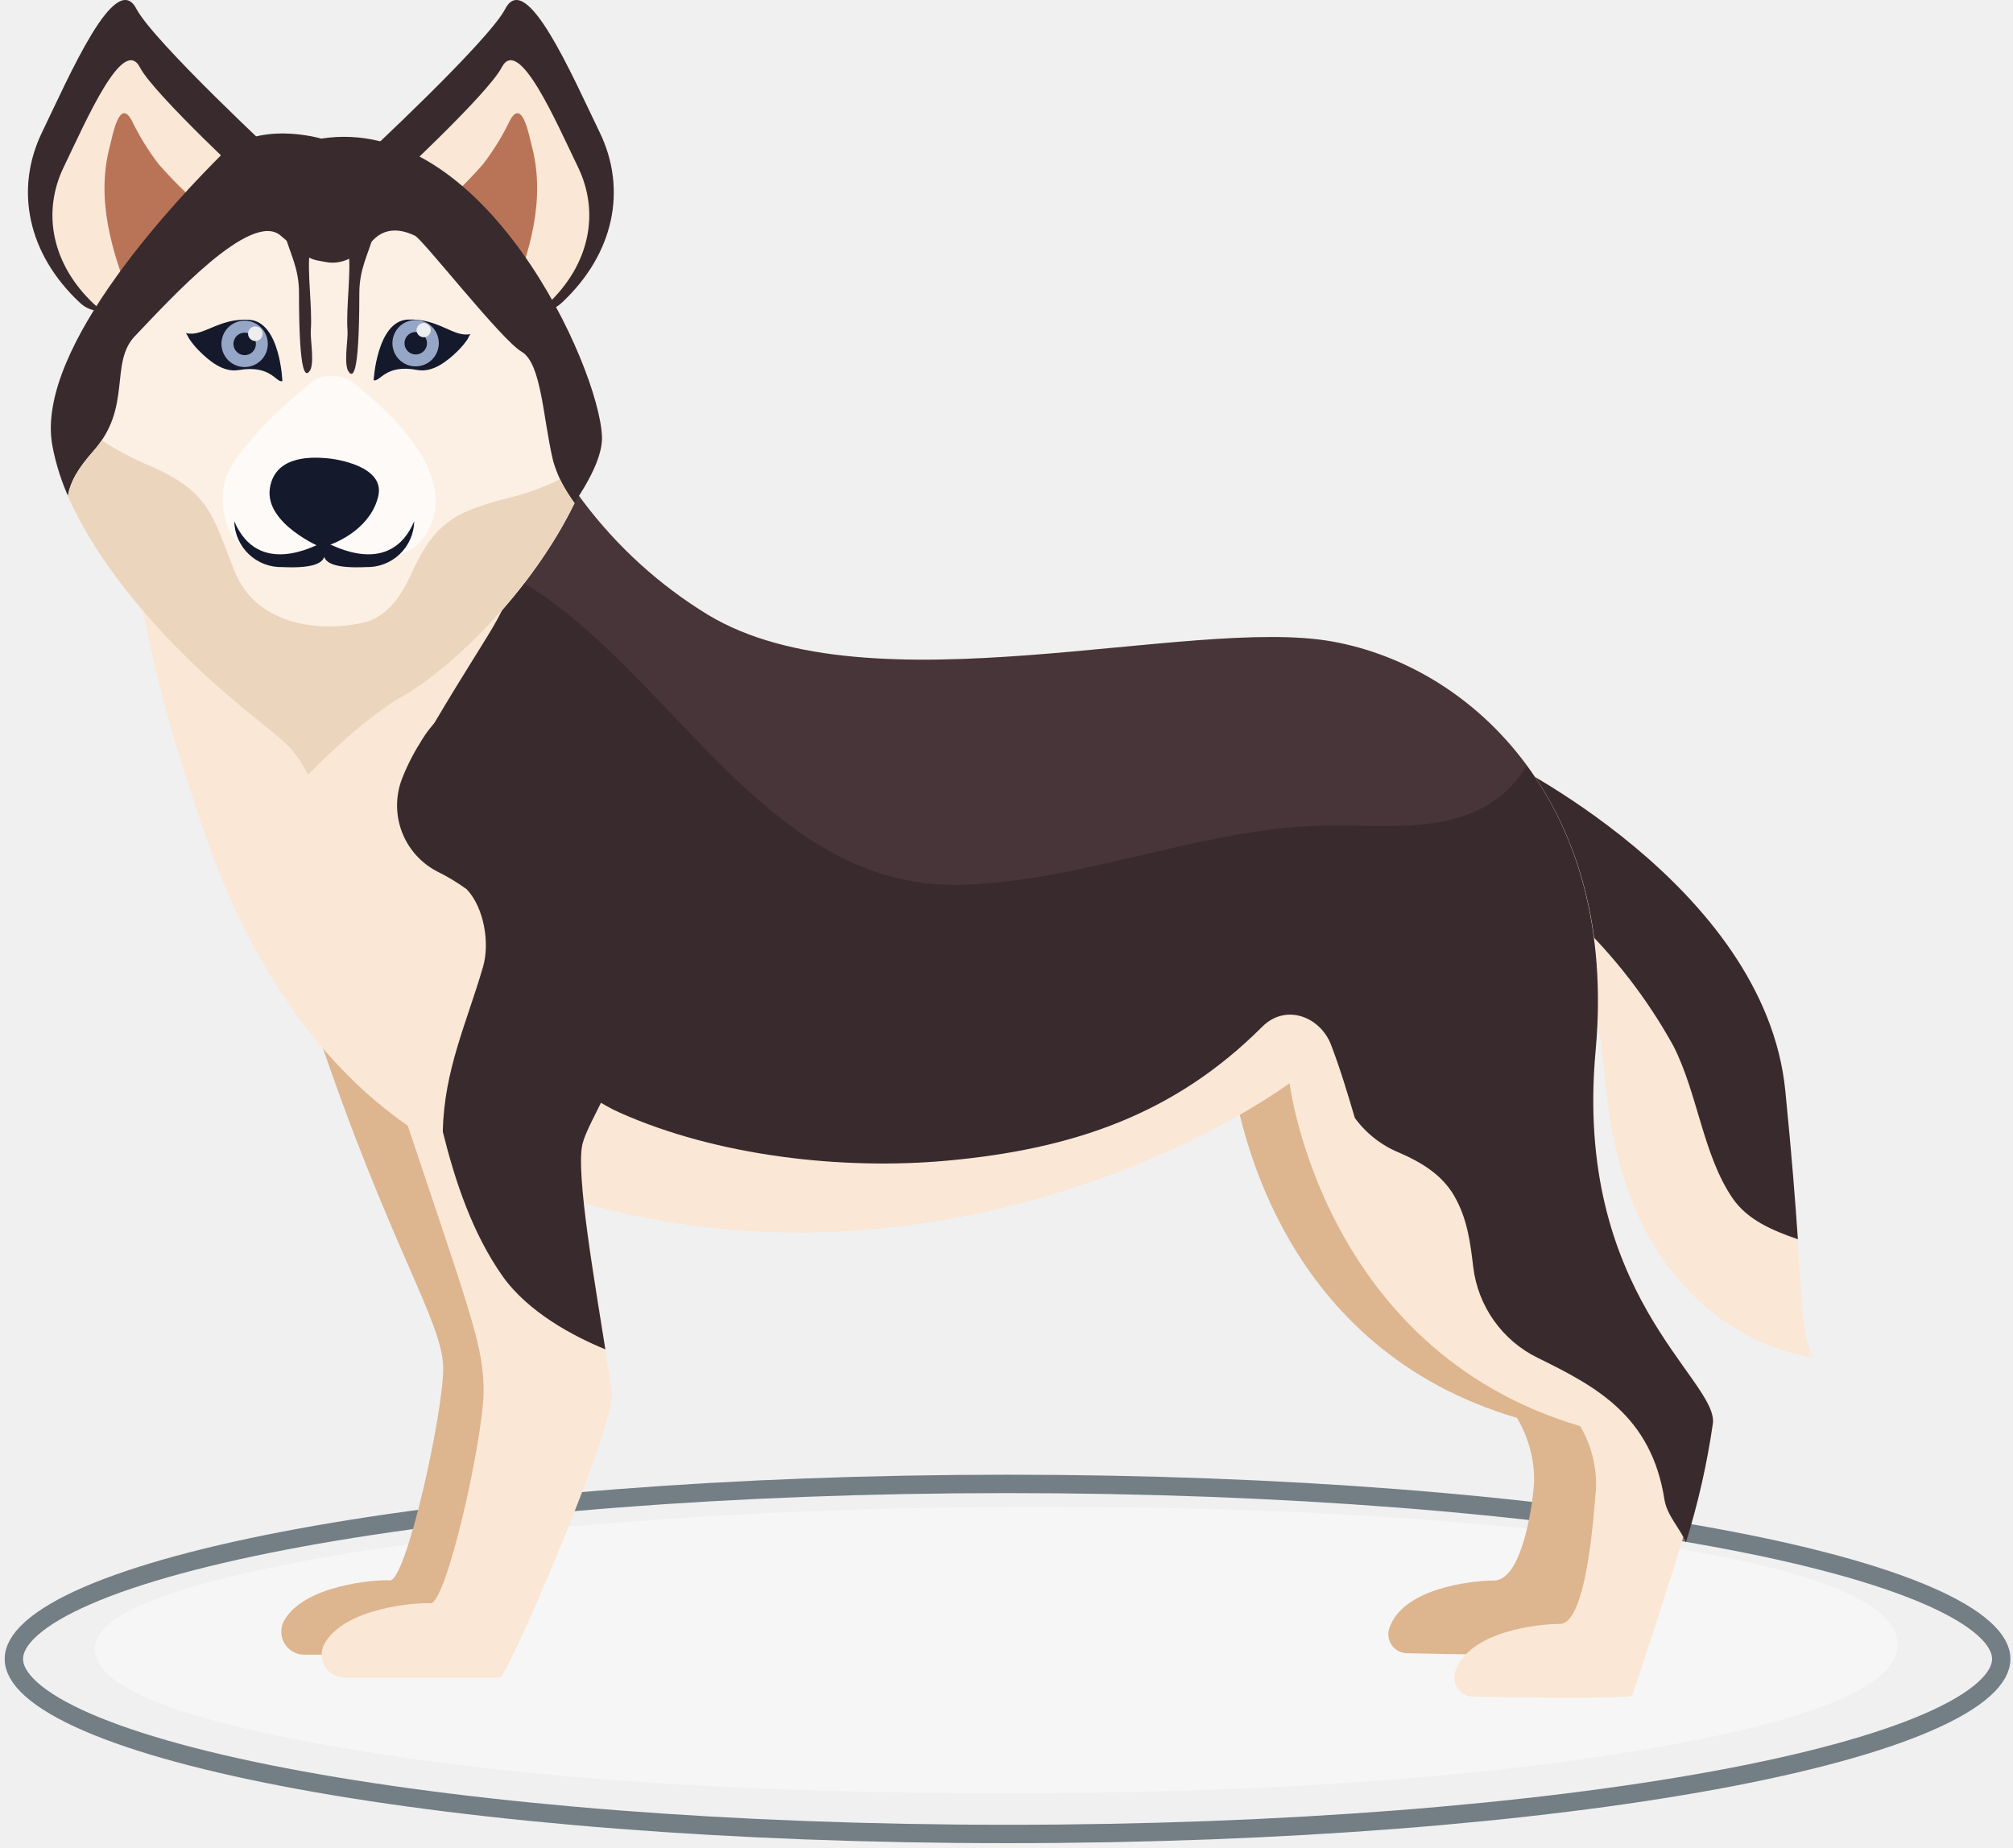
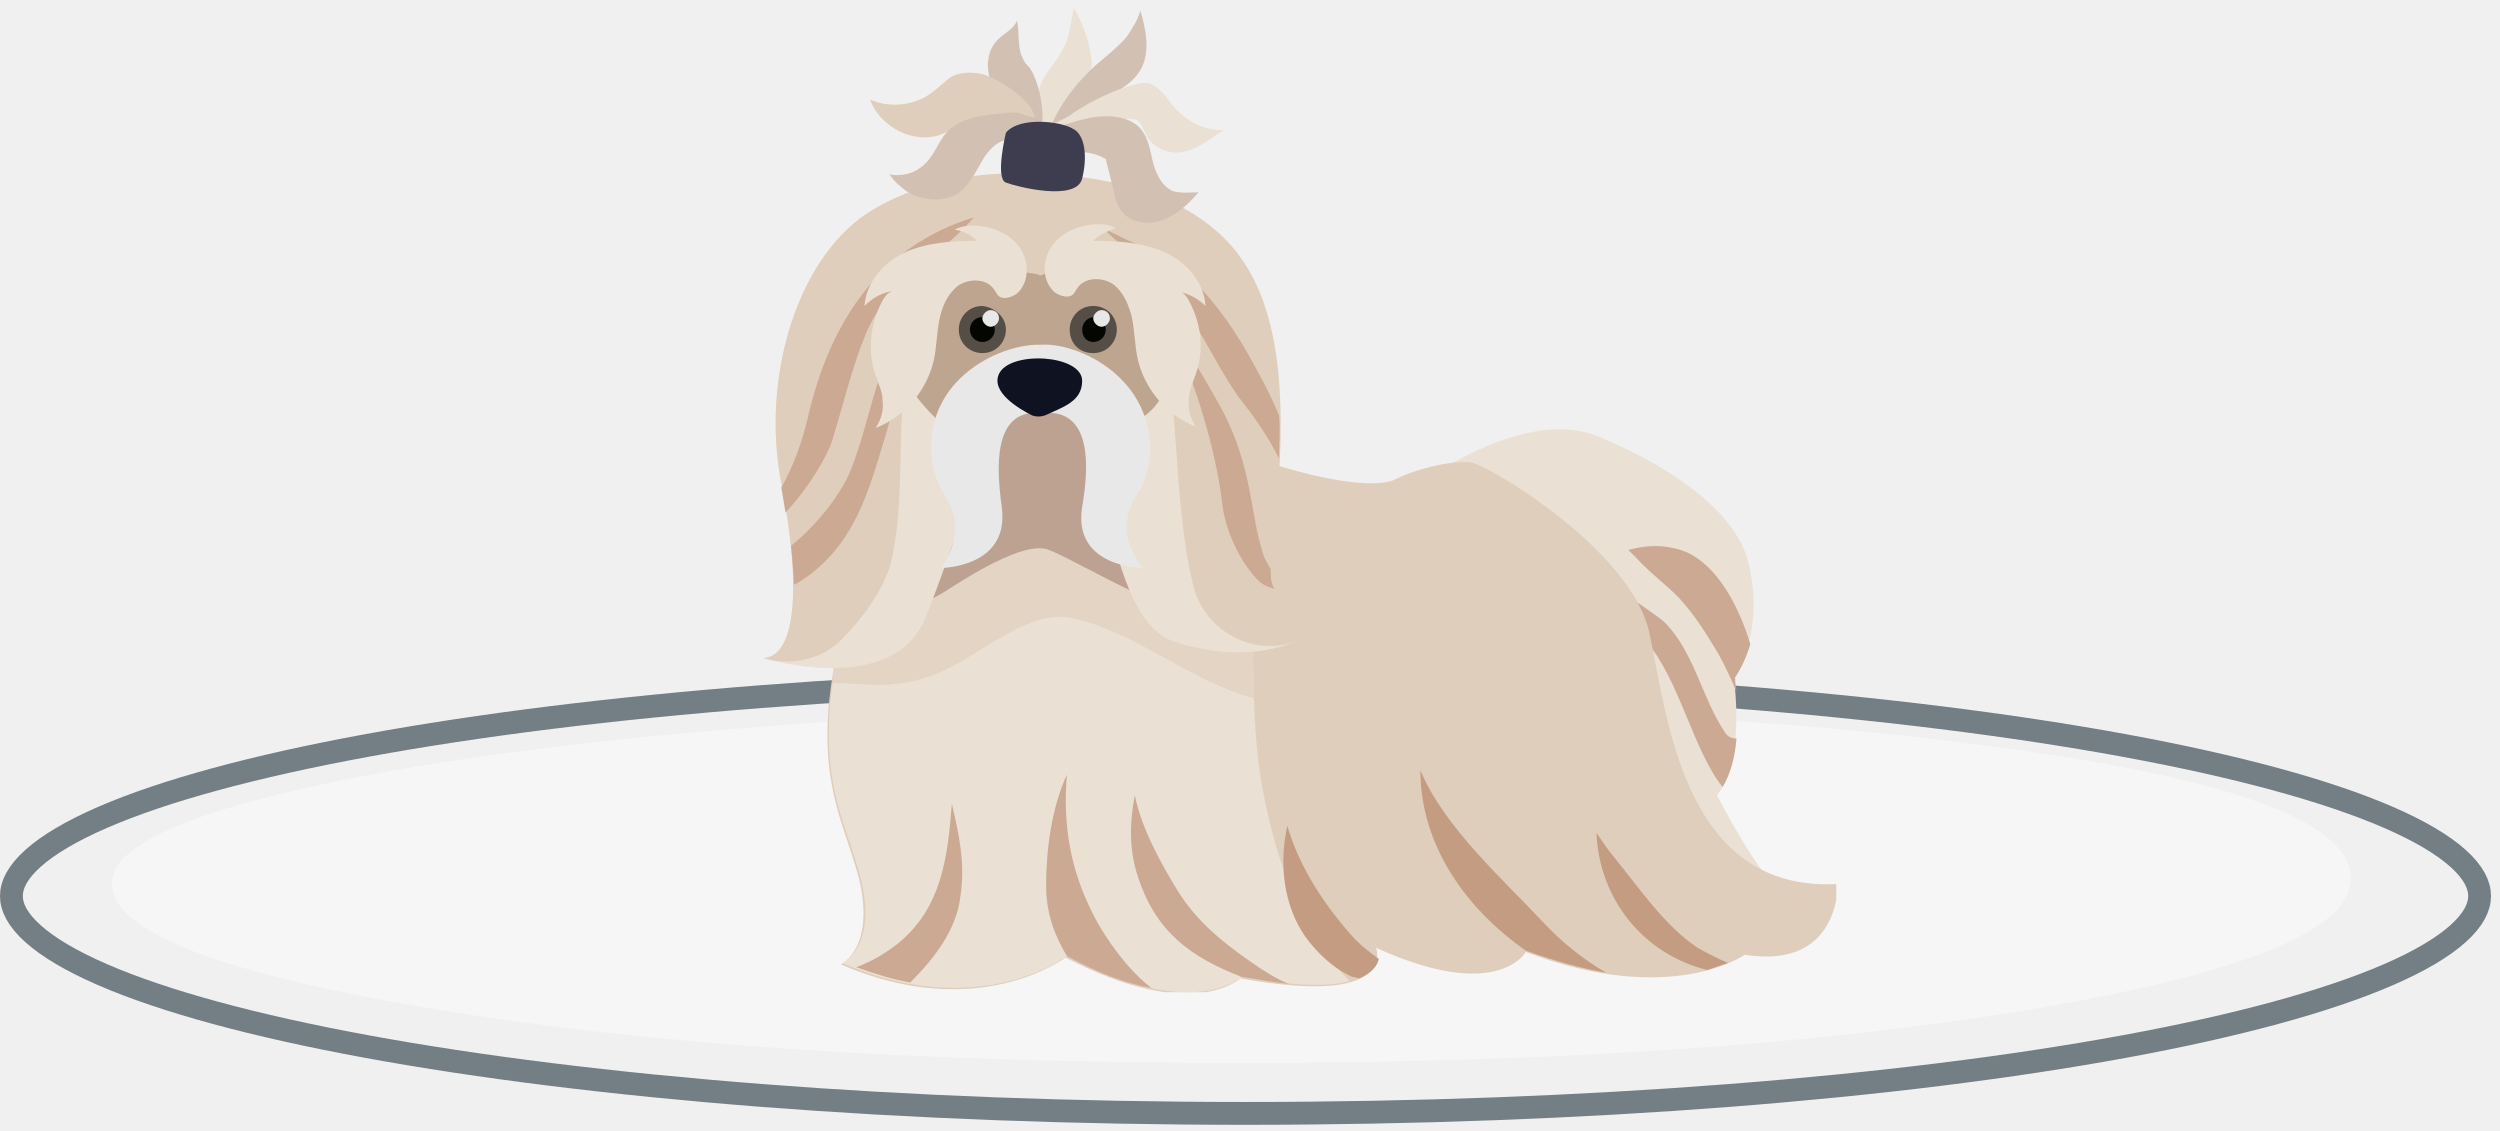
- <svg xmlns="http://www.w3.org/2000/svg" width="219" height="201" viewBox="0 0 219 201" fill="none">
-   <path d="M217.721 180.474C217.721 181.461 217.18 182.563 215.836 183.769C214.496 184.972 212.462 186.179 209.748 187.358C204.329 189.711 196.426 191.854 186.584 193.662C166.915 197.275 139.702 199.516 109.614 199.516C79.527 199.516 52.314 197.275 32.645 193.662C22.803 191.854 14.899 189.711 9.48 187.358C6.767 186.179 4.733 184.972 3.392 183.769C2.049 182.563 1.508 181.461 1.508 180.474C1.508 179.487 2.049 178.385 3.392 177.179C4.733 175.976 6.767 174.768 9.48 173.59C14.899 171.236 22.803 169.093 32.645 167.285C52.314 163.672 79.527 161.432 109.614 161.432C139.702 161.432 166.915 163.672 186.584 167.285C196.426 169.093 204.329 171.236 209.748 173.59C212.462 174.768 214.496 175.976 215.836 177.179C217.18 178.385 217.721 179.487 217.721 180.474Z" stroke="#737E85" stroke-width="2" />
+ <svg xmlns="http://www.w3.org/2000/svg" width="219" height="99" viewBox="0 0 219 99" fill="none">
+   <path d="M217.213 78.491C217.213 79.478 216.672 80.58 215.328 81.786C213.988 82.99 211.954 84.197 209.241 85.375C203.822 87.729 195.918 89.872 186.076 91.68C166.407 95.293 139.194 97.533 109.107 97.533C79.019 97.533 51.806 95.293 32.137 91.68C22.295 89.872 14.392 87.729 8.972 85.375C6.259 84.197 4.225 82.99 2.885 81.786C1.541 80.58 1 79.478 1 78.491C1 77.504 1.541 76.403 2.885 75.196C4.225 73.993 6.259 72.786 8.972 71.607C14.392 69.254 22.295 67.111 32.137 65.303C51.806 61.69 79.019 59.449 109.107 59.449C139.194 59.449 166.407 61.69 186.076 65.303C195.918 67.111 203.822 69.254 209.241 71.607C211.954 72.786 213.988 73.993 215.328 75.196C216.672 76.403 217.213 77.504 217.213 78.491Z" stroke="#737E85" stroke-width="2" />
  <g opacity="0.4">
-     <path d="M38.564 190.378C19.724 187.253 10.305 183.583 10.309 179.369C10.309 176.56 15.161 173.964 24.867 171.58C34.572 169.197 47.382 167.323 63.297 165.96C79.222 164.586 96.01 163.91 113.663 163.93C139.578 163.93 161.52 165.285 179.488 167.995C197.457 170.704 206.443 174.355 206.446 178.947C206.446 183.434 197.137 187.251 178.587 190.378C160.036 193.505 136.922 195.086 109.243 195.086C80.982 195.086 57.422 193.517 38.564 190.378Z" fill="white" />
+     <path d="M38.057 88.395C19.216 85.27 9.797 81.601 9.801 77.387C9.801 74.577 14.653 71.981 24.359 69.598C34.064 67.214 46.874 65.341 62.789 63.977C78.714 62.604 95.502 61.927 113.155 61.948C139.07 61.948 161.012 63.303 178.98 66.012C196.949 68.722 205.935 72.373 205.938 76.964C205.938 81.451 196.629 85.269 178.079 88.395C159.528 91.522 136.414 93.104 108.735 93.104C80.474 93.104 56.914 91.534 38.057 88.395Z" fill="white" />
  </g>
-   <path d="M58.914 127.247C54.669 123.751 51.732 118.386 49.692 113.064C45.601 102.387 42.045 90.478 40.969 78.818C39.574 81.118 27.251 90.486 34.441 111.979C42.303 135.47 48.219 143.84 48.219 148.834C48.219 153.829 44.172 172.084 42.407 171.929C40.986 171.817 32.995 172.394 30.859 176.398C30.669 176.782 30.581 177.209 30.603 177.637C30.625 178.065 30.756 178.48 30.984 178.843C31.212 179.206 31.529 179.504 31.905 179.709C32.282 179.914 32.704 180.02 33.133 180.015H49.993C50.742 180.015 62.72 152.46 62.16 148.834C61.747 146.191 59.62 132.697 58.914 127.247Z" fill="#DDB58E" />
-   <path d="M166.464 109.542C166.585 108.216 166.628 106.959 166.662 105.685H132.33L134.293 118.679C135.154 122.485 139.391 146.69 165.035 154.251C166.308 156.379 166.956 158.823 166.903 161.303C166.619 164.954 165.336 171.946 162.529 171.946C160.135 171.946 152.549 172.764 151.137 177.173C151.04 177.479 151.016 177.803 151.067 178.119C151.118 178.436 151.242 178.736 151.429 178.996C151.616 179.256 151.862 179.469 152.146 179.618C152.43 179.766 152.745 179.846 153.065 179.851C157.457 179.955 167.704 180.135 170.391 179.851C170.391 179.851 178.812 148.249 179.234 143.478C179.656 138.708 164.027 136.038 166.464 109.542Z" fill="#DDB58E" />
-   <path d="M162.926 82.332C162.926 82.332 191.936 96.178 194.184 118.636C196.431 141.094 195.493 143.332 197.172 147.638C197.172 147.638 177.366 145.769 174.714 118.257C172.062 90.745 164.235 88.876 164.235 88.876L162.926 82.332Z" fill="#FAE7D6" />
-   <path d="M171.339 99.933C175.598 103.972 179.211 108.642 182.051 113.779C184.694 118.946 185.28 125.68 188.5 130.364C190.102 132.698 192.806 133.86 195.596 134.816C195.338 131.027 194.95 125.895 194.227 118.636C191.979 96.178 162.969 82.332 162.969 82.332L164.278 88.876C164.278 88.876 168.127 89.815 171.339 99.933Z" fill="#392A2D" />
-   <path d="M28.19 41.868C28.19 41.868 1.677 32.335 22.576 91.528C27.424 105.245 36.19 119.332 50.648 126.083C89.199 144.08 126.718 127.478 140.297 117.851C140.297 117.851 143.845 146.862 171.908 155.146C173.12 157.193 173.718 159.545 173.63 161.922C173.346 165.574 172.511 176.665 169.704 176.665C167.31 176.665 159.715 177.474 158.311 181.891C158.215 182.196 158.191 182.52 158.241 182.835C158.291 183.151 158.415 183.451 158.601 183.711C158.787 183.971 159.032 184.184 159.315 184.333C159.598 184.482 159.912 184.563 160.232 184.569C164.632 184.664 174.827 184.845 177.557 184.518C177.557 184.518 185.978 159.546 186.4 154.767C186.822 149.988 171.193 140.757 173.63 114.295C176.067 87.833 160.524 72.6 144.964 69.793C129.404 66.986 94.719 77.543 77.032 66.891C66.457 60.434 58.731 50.199 55.418 38.26L28.19 41.868Z" fill="#FAE7D6" />
-   <path d="M173.594 114.252C176.022 87.756 160.497 72.6 144.962 69.793C129.428 66.986 94.717 77.543 77.03 66.891C66.455 60.434 58.729 50.199 55.417 38.26L49.621 39.026C49.501 44.761 55.83 48.386 55.537 54.113C55.244 59.839 58.482 59.279 54.065 67.451C53.005 69.406 50.775 72.695 47.176 78.792C43.111 85.638 52.592 94.653 54.986 102.042C57.466 109.714 59.429 117.481 67.429 121.046C78.012 125.765 91.617 127.323 103.156 126.256C116.727 124.998 127.766 121.253 137.316 111.703C139.899 109.12 143.654 110.618 144.816 113.684C145.806 116.267 146.607 118.954 147.399 121.623C148.634 123.313 150.316 124.625 152.256 125.412C154.59 126.428 156.837 127.763 158.172 130.036C159.644 132.55 159.963 135.203 160.281 137.855C160.536 139.954 161.311 141.957 162.537 143.68C163.763 145.404 165.4 146.794 167.299 147.723C173.646 150.831 179.656 154.035 181.077 163.119C181.344 164.842 182.722 166.194 183.419 167.778C184.745 163.538 185.727 159.199 186.356 154.801C186.786 149.996 171.157 140.757 173.594 114.252Z" fill="#392A2D" />
-   <g style="mix-blend-mode:screen" opacity="0.32">
-     <path d="M56.063 62.897C73.121 72.498 83.127 97.108 104.991 96.247C118.545 95.748 131.418 89.815 144.98 89.806C152.007 89.806 160.317 90.874 165.276 84.536C165.595 84.131 165.845 83.675 166.138 83.296C161.068 76.253 153.494 71.419 144.972 69.785C129.472 66.978 94.727 77.535 77.039 66.884C66.465 60.426 58.739 50.191 55.426 38.252L49.631 39.018C49.51 44.753 55.839 48.379 55.546 54.105C55.305 58.565 57.122 59.22 56.063 62.897Z" fill="#392A2D" />
+   <g clip-path="url(#clip0_158_4520)">
+     <path d="M125.156 41.861C125.156 41.861 133.778 35.668 139.971 38.218C146.165 40.769 151.872 44.655 153.087 49.026C154.301 53.398 153.208 57.527 151.872 59.348C151.872 59.348 152.965 66.392 150.415 69.67C150.415 69.67 153.815 76.349 156.122 78.292C156.122 78.292 146.165 83.878 141.307 71.613C136.45 59.348 126.006 41.497 125.156 41.861Z" fill="#EBE0D4" />
+     <path d="M146.771 48.054C145.314 47.69 143.978 47.811 142.643 48.175C142.885 48.418 143.128 48.661 143.371 48.904C144.464 50.118 145.8 51.09 147.014 52.304C148.472 53.883 149.443 55.462 150.536 57.283C151.143 58.376 151.629 59.469 152.115 60.562C151.993 59.833 151.993 59.347 151.993 59.347C152.479 58.619 152.965 57.647 153.329 56.433C152.236 52.79 150.05 48.783 146.771 48.054Z" fill="#CBA992" />
+     <path d="M151.143 64.206C149.079 61.17 148.472 57.284 145.921 54.612C145.314 54.005 143.371 52.791 142.643 52.184C143.007 54.005 142.885 54.734 144.221 56.191C147.136 59.591 148.35 65.784 150.9 68.942C151.629 67.727 151.993 66.27 152.115 64.692C151.75 64.692 151.386 64.57 151.143 64.206Z" fill="#CBA992" />
+     <path d="M102.448 32.268C102.448 32.268 109.37 40.04 112.284 40.89C115.077 41.74 120.299 42.954 122.242 41.983C124.185 41.011 127.342 40.283 128.921 40.526C130.378 40.769 142.765 48.055 144.465 55.341C146.044 62.627 147.379 78.171 160.98 77.442C160.98 77.442 161.223 84.971 152.844 83.635C152.844 83.635 146.408 88.25 133.657 83.393C133.657 83.393 131.228 87.886 120.542 83.028C120.542 83.028 122.606 88.25 108.641 85.7C108.641 85.7 104.512 89.707 93.34 83.878C93.34 83.878 85.69 89.707 73.668 84.486C73.668 84.486 76.704 83.028 75.246 76.957C73.668 70.885 69.903 66.27 75.246 50.119C80.59 33.725 94.555 24.739 102.448 32.268Z" fill="#DFCEBB" />
+     <path d="M110.341 67.484C109.491 61.413 109.977 55.341 109.612 49.148C109.37 45.383 108.641 41.618 107.912 37.975C107.912 37.854 107.791 37.733 107.791 37.611C105.119 35.182 102.569 32.268 102.569 32.268C94.554 24.617 80.711 33.725 75.368 49.998C70.024 66.27 73.789 70.763 75.368 76.835C76.946 82.907 73.789 84.364 73.789 84.364C85.811 89.586 93.461 83.757 93.461 83.757C104.634 89.586 108.762 85.578 108.762 85.578C113.62 86.428 116.534 86.428 118.234 85.943C113.62 81.328 111.313 74.042 110.341 67.484Z" fill="#EBE0D4" />
+     <path opacity="0.55" d="M78.04 59.955C82.169 59.591 83.99 58.012 87.269 56.069C89.212 54.976 91.519 53.64 93.826 54.126C99.291 55.219 104.513 59.834 109.856 61.169C109.735 57.162 109.856 53.276 109.613 49.269C109.37 45.504 108.642 41.74 107.913 38.096C107.913 37.975 107.792 37.854 107.792 37.732C105.12 35.303 102.57 32.389 102.57 32.389C94.555 24.739 80.711 33.846 75.368 50.119C74.154 54.005 73.425 57.162 72.939 59.834C74.64 59.834 76.34 60.076 78.04 59.955Z" fill="#DDCAB6" />
+     <path opacity="0.55" d="M105.12 53.883C106.699 54.004 108.277 53.64 109.735 53.397C109.735 52.061 109.613 50.725 109.613 49.39C109.37 45.504 108.642 41.618 107.792 37.853C105.12 35.425 102.57 32.51 102.57 32.51C94.555 24.86 80.712 33.967 75.368 50.24C74.883 51.576 74.518 52.79 74.275 54.004C77.068 54.369 79.74 53.64 82.776 51.819C83.747 51.211 88.969 47.69 91.398 48.054C92.612 48.054 101.356 53.64 105.12 53.883Z" fill="#9E786A" />
+     <path d="M95.769 80.114C93.705 76.106 93.098 72.099 93.462 67.849C92.126 70.763 91.641 74.406 91.641 77.564C91.641 79.992 92.369 81.935 93.462 83.757C96.377 85.335 98.805 86.186 100.87 86.55C98.927 85.093 96.862 82.299 95.769 80.114Z" fill="#CBA992" />
+     <path d="M109.371 84.121C106.942 82.421 104.756 80.599 103.177 78.049C101.841 75.863 100.02 72.706 99.413 69.67C98.927 72.099 98.927 74.527 99.656 76.713C101.234 81.692 104.392 83.878 108.763 85.578C110.342 85.821 111.678 86.064 112.892 86.185C111.678 85.7 110.585 84.971 109.371 84.121Z" fill="#CBA992" />
+     <path d="M118.72 82.3C116.17 79.507 113.863 76.106 112.77 72.342C112.041 75.621 112.406 79.264 114.349 82.057C115.32 83.392 116.777 84.85 118.477 85.578C118.72 85.578 118.842 85.7 119.085 85.7C120.178 85.214 120.663 84.607 120.785 84C119.935 83.392 119.327 82.907 118.72 82.3Z" fill="#C39C81" />
+     <path d="M133.657 83.271C136.328 84.243 138.636 84.85 140.7 85.214C138.636 84 136.814 82.542 135.114 80.721C131.835 77.199 126.492 72.463 124.428 67.484C124.428 74.042 128.435 79.628 133.657 83.271Z" fill="#C39C81" />
+     <path d="M148.714 83.028C145.8 81.085 143.614 77.807 141.428 75.135C140.821 74.406 140.335 73.678 139.85 72.949C140.092 78.9 144.1 83.636 149.564 84.971C150.293 84.728 150.9 84.486 151.386 84.364C150.536 84 149.564 83.514 148.714 83.028Z" fill="#C39C81" />
+     <path d="M78.647 82.663C77.554 83.513 76.34 84.242 75.004 84.728C76.704 85.335 78.283 85.821 79.74 86.064C81.926 83.878 83.747 81.449 84.112 78.656C84.597 75.62 83.99 73.07 83.383 70.398C83.019 75.013 82.533 79.506 78.647 82.663Z" fill="#CBA992" />
+     <path d="M90.304 15.388C90.304 15.388 83.261 14.417 76.582 18.303C69.903 22.189 66.624 32.996 68.446 42.347C70.267 51.698 69.66 57.526 66.867 57.648C66.867 57.648 78.161 61.17 81.075 54.126C83.868 47.204 87.876 33.361 90.912 33.361C97.226 33.361 95.89 53.883 102.812 56.191C109.734 58.498 115.684 56.312 116.777 53.033C116.777 53.033 112.041 53.033 111.556 50.847C110.706 47.69 114.592 31.661 108.884 23.039C103.541 15.024 90.304 15.388 90.304 15.388Z" fill="#EBE0D4" />
+     <path d="M95.284 38.825C96.984 38.339 98.684 37.611 100.141 36.518C100.87 36.032 101.356 35.425 101.72 34.818C102.813 32.146 102.449 29.232 101.72 26.56C101.599 26.317 101.72 26.074 101.72 25.831C101.356 24.86 100.991 23.767 100.384 22.917H81.197C80.955 23.281 80.712 23.646 80.347 23.889C75.004 30.567 80.712 36.396 86.298 40.039C87.876 36.275 89.455 33.482 90.791 33.482C92.977 33.361 94.191 35.668 95.284 38.825Z" fill="#BDA590" />
+     <path d="M79.618 31.174C80.954 24.495 84.233 22.917 90.79 24.01C90.912 24.01 91.033 24.131 91.154 24.131C95.04 22.431 100.019 25.71 101.598 29.231C103.298 33.482 102.691 43.804 104.512 51.211C105.605 55.947 111.313 58.255 115.199 55.219C116.049 54.611 116.534 53.883 116.899 53.033C116.899 53.033 112.163 53.033 111.677 50.847C110.827 47.69 114.713 31.66 109.005 23.038C103.662 14.78 90.547 15.266 90.547 15.266C90.547 15.266 83.261 14.416 76.582 18.302C69.903 22.188 66.624 32.996 68.446 42.346C70.267 51.697 69.66 57.526 66.867 57.647C69.296 58.376 72.089 57.769 73.789 55.947C76.096 53.64 77.796 50.847 78.161 48.783C79.375 42.954 78.404 37.003 79.618 31.174Z" fill="#DFCEBB" />
+     <path d="M75.853 29.232C77.796 24.496 82.168 22.674 85.325 19.031C77.067 21.581 72.696 28.139 70.753 36.639C70.267 38.704 69.538 40.768 68.445 42.711C68.567 43.44 68.688 44.169 68.81 44.897C70.874 42.711 72.574 39.797 72.938 38.461C73.91 35.304 74.638 32.146 75.853 29.232Z" fill="#CBA992" />
+     <path d="M70.754 50.483C75.004 47.326 76.097 42.955 77.555 38.218C78.769 34.211 79.133 29.475 81.076 25.832C80.955 25.953 80.955 25.953 80.833 26.075C76.947 30.325 76.583 35.79 74.64 40.89C73.911 42.955 71.726 45.869 69.297 47.812C69.418 49.026 69.54 50.241 69.54 51.212C69.904 51.091 70.39 50.726 70.754 50.483Z" fill="#CBA992" />
+     <path d="M99.169 21.217C98.319 20.853 97.469 20.367 96.619 20.003C97.834 21.096 102.327 25.225 103.298 26.439C105.363 28.989 106.941 32.875 109.006 35.425C110.22 37.004 111.191 38.461 112.042 40.161C112.042 38.947 112.163 37.733 112.042 36.397C111.556 35.182 110.949 33.968 110.22 32.632C106.334 25.225 102.812 22.674 99.169 21.217Z" fill="#CBA992" />
+     <path d="M107.062 44.047C107.305 46.354 108.519 49.026 110.098 50.726C110.583 51.212 111.069 51.454 111.676 51.576C111.555 51.454 111.434 51.212 111.434 51.09C111.312 50.847 111.312 50.361 111.312 49.876C111.069 49.39 110.705 48.904 110.583 48.297C109.491 44.897 109.733 41.011 107.062 35.911C105.119 32.389 103.297 29.474 102.447 28.625C102.447 28.503 106.09 36.154 107.062 44.047Z" fill="#CBA992" />
+     <path d="M97.834 28.867C97.834 29.96 96.984 30.932 95.769 30.932C94.555 30.932 93.705 30.081 93.705 28.867C93.705 27.774 94.555 26.803 95.769 26.803C96.984 26.803 97.834 27.774 97.834 28.867Z" fill="#554E46" />
+     <path d="M96.863 28.867C96.863 29.474 96.377 29.96 95.77 29.96C95.163 29.96 94.799 29.474 94.799 28.867C94.799 28.26 95.285 27.774 95.892 27.774C96.499 27.774 96.863 28.382 96.863 28.867Z" fill="#040701" />
+     <path d="M97.227 27.896C97.227 28.26 96.862 28.624 96.498 28.624C96.134 28.624 95.769 28.26 95.769 27.896C95.769 27.531 96.134 27.167 96.498 27.167C96.862 27.167 97.227 27.41 97.227 27.896Z" fill="#E8E8E8" />
+     <path d="M88.119 28.867C88.119 29.96 87.269 30.932 86.055 30.932C84.962 30.932 83.99 30.081 83.99 28.867C83.99 27.774 84.84 26.803 86.055 26.803C87.148 26.924 88.119 27.774 88.119 28.867Z" fill="#554E46" />
+     <path d="M87.147 28.867C87.147 29.474 86.661 29.96 86.054 29.96C85.447 29.96 84.961 29.474 84.961 28.867C84.961 28.26 85.447 27.774 86.054 27.774C86.661 27.896 87.147 28.382 87.147 28.867Z" fill="#040701" />
+     <path d="M87.512 27.896C87.512 28.26 87.148 28.624 86.783 28.624C86.419 28.624 86.055 28.26 86.055 27.896C86.055 27.531 86.419 27.167 86.783 27.167C87.148 27.167 87.512 27.41 87.512 27.896Z" fill="#E8E8E8" />
+     <path d="M99.533 43.44C100.262 42.347 100.747 41.011 100.747 39.19C100.626 32.875 94.311 29.961 91.154 30.203C87.875 30.082 81.561 32.875 81.561 39.19C81.561 40.89 82.046 42.226 82.775 43.44C84.961 46.719 82.411 49.755 82.411 49.755C82.411 49.755 88.482 49.755 87.754 44.411C87.268 40.89 87.025 36.032 90.911 36.154C91.033 36.154 91.154 36.154 91.275 36.154C91.397 36.154 91.518 36.154 91.64 36.154C95.647 36.032 95.404 40.89 94.797 44.411C93.947 49.755 100.14 49.755 100.14 49.755C100.14 49.755 97.347 46.84 99.533 43.44Z" fill="#E8E8E8" />
+     <path d="M91.518 36.397C91.154 36.518 90.79 36.518 90.425 36.397C89.211 35.789 86.782 34.332 87.511 32.753C88.482 30.689 94.797 31.053 94.797 33.361C94.797 35.182 93.097 35.668 91.518 36.397Z" fill="#0F1321" />
+     <path d="M85.569 21.096C83.504 21.096 81.319 21.217 79.376 22.067C77.433 22.917 75.854 24.739 75.732 26.803C76.461 26.074 77.311 25.589 78.404 25.467C77.797 25.467 77.433 26.074 77.19 26.56C76.218 28.503 75.975 30.81 76.704 32.875C76.947 33.603 77.311 34.332 77.311 35.061C77.433 35.911 77.19 36.761 76.704 37.489C79.254 36.518 81.197 34.211 81.804 31.539C82.047 30.446 82.047 29.232 82.29 28.017C82.533 26.803 83.019 25.71 83.99 24.982C84.962 24.374 86.54 24.374 87.147 25.467C87.269 25.589 87.269 25.71 87.39 25.832C87.755 26.317 88.605 26.074 89.09 25.71C90.183 24.739 90.183 22.917 89.333 21.703C88.483 20.488 87.026 19.881 85.569 19.76C84.962 19.76 84.233 19.76 83.626 20.124C84.476 20.245 85.083 20.61 85.569 21.096Z" fill="#EBE0D4" />
+     <path d="M95.769 21.096C97.833 21.096 100.019 21.217 101.962 22.067C103.905 22.917 105.484 24.739 105.605 26.803C104.876 26.075 104.026 25.71 103.055 25.468C103.662 25.468 104.026 26.075 104.269 26.561C105.241 28.503 105.484 30.689 104.755 32.754C104.512 33.482 104.148 34.211 104.148 34.94C104.026 35.79 104.269 36.64 104.755 37.368C102.205 36.397 100.262 34.09 99.655 31.418C99.412 30.325 99.412 29.111 99.169 27.896C98.926 26.803 98.44 25.589 97.469 24.86C96.497 24.253 94.919 24.253 94.311 25.346C94.19 25.468 94.19 25.589 94.069 25.71C93.704 26.196 92.854 25.953 92.368 25.589C91.276 24.617 91.276 22.796 92.126 21.582C92.976 20.367 94.433 19.76 95.89 19.639C96.497 19.639 97.226 19.639 97.712 20.003C96.983 20.246 96.254 20.61 95.769 21.096Z" fill="#EBE0D4" />
+     <path d="M93.705 10.045C92.976 10.774 91.883 11.259 91.398 12.231C91.033 10.531 90.548 8.709 91.276 7.13C91.762 6.159 92.612 5.309 93.098 4.337C93.705 3.244 93.826 1.909 94.069 0.694C94.919 2.152 95.527 3.852 95.648 5.552C95.527 7.13 94.919 8.831 93.705 10.045Z" fill="#EBE0D4" />
+     <path d="M100.018 5.916C99.411 7.131 98.197 7.859 96.982 8.467C95.404 9.317 93.825 10.167 92.125 10.895C92.975 8.952 94.311 7.252 95.889 5.795C96.861 4.945 97.832 4.216 98.683 3.245C99.168 2.516 99.654 1.788 99.897 0.938C100.383 2.516 100.747 4.459 100.018 5.916Z" fill="#D2C1B3" />
+     <path d="M107.305 11.381C106.94 11.502 106.697 11.745 106.333 11.988C105.24 12.717 103.904 13.567 102.569 13.324C101.597 13.202 100.747 12.595 100.383 11.745C100.14 11.381 100.018 10.895 99.776 10.652C99.29 10.288 98.683 10.409 98.076 10.531C95.89 11.017 93.582 11.502 91.397 11.988C93.582 9.924 96.254 8.345 99.047 7.495C99.533 7.373 99.897 7.252 100.383 7.252C101.354 7.373 102.083 8.345 102.69 9.195C103.783 10.531 105.483 11.502 107.305 11.381Z" fill="#EBE0D4" />
+     <path d="M102.69 16.724C103.419 16.967 104.269 16.845 104.997 16.845C104.147 17.817 103.176 18.788 101.84 19.274C100.626 19.76 98.925 19.517 98.197 18.424C97.833 17.938 97.711 17.452 97.59 16.845C97.347 15.874 97.104 14.902 96.861 13.931C96.254 13.566 95.404 13.324 94.675 13.324C93.947 13.324 93.218 13.445 92.489 13.202C91.882 12.959 91.397 11.988 92.004 11.502C93.097 10.895 94.432 10.531 95.647 10.288C97.104 10.045 98.925 10.166 99.897 11.259C100.626 12.109 100.747 13.202 100.99 14.174C101.233 15.145 101.719 16.238 102.69 16.724Z" fill="#D2C1B3" />
+     <path d="M89.09 1.787C88.847 2.516 87.997 2.88 87.39 3.487C86.297 4.58 86.297 6.523 87.147 7.737C87.876 9.073 89.576 11.138 91.154 11.502C91.64 10.045 91.033 7.13 90.183 5.916C89.94 5.673 89.697 5.43 89.576 5.066C89.09 4.094 89.333 2.88 89.09 1.787Z" fill="#D2C1B3" />
+     <path d="M90.668 10.287C90.425 9.316 89.575 8.587 88.846 7.98C87.996 7.373 87.146 6.887 86.174 6.523C85.203 6.28 84.11 6.28 83.26 6.766C82.774 7.13 82.289 7.616 81.803 7.98C80.346 9.194 78.038 9.559 76.217 8.709C77.067 11.137 80.103 12.716 82.531 11.745C83.139 11.502 83.624 11.137 84.232 10.895C86.174 10.166 88.482 9.802 90.668 10.287Z" fill="#DFCEBB" />
+     <path d="M79.375 16.724C80.832 17.695 83.018 17.817 84.354 16.602C85.083 15.874 85.568 14.902 86.054 14.052C86.54 13.202 87.39 12.23 88.483 12.23C89.09 12.23 89.94 12.352 90.426 11.988C90.79 11.502 90.547 10.53 89.94 10.166C89.333 9.802 88.604 9.802 87.997 9.923C86.176 10.045 84.111 10.287 82.897 11.623C82.168 12.473 81.804 13.688 80.954 14.416C80.225 15.145 79.011 15.509 77.918 15.266C78.282 15.874 78.889 16.359 79.375 16.724Z" fill="#D2C1B3" />
+     <path d="M88.119 11.624C88.119 11.624 87.148 15.631 88.119 15.996C89.091 16.36 94.312 17.696 94.798 15.631C95.284 13.688 95.041 11.745 93.948 11.26C92.977 10.652 89.334 10.167 88.119 11.624Z" fill="#3E3D4F" />
  </g>
-   <path d="M63.349 129.744C59.104 126.239 56.168 120.883 54.127 115.553C50.037 104.884 46.48 92.966 45.404 81.307C44.009 83.606 36.164 97.978 43.355 119.471C51.208 142.961 52.611 146.346 52.611 151.331C52.611 156.317 48.573 174.581 46.807 174.426C45.387 174.306 37.396 174.882 35.26 178.887C35.068 179.271 34.978 179.698 34.999 180.128C35.02 180.557 35.151 180.973 35.379 181.337C35.607 181.702 35.925 182.001 36.303 182.206C36.68 182.412 37.104 182.517 37.533 182.512H54.394C55.143 182.512 67.112 154.957 66.552 151.331C66.148 148.696 64.021 135.212 63.349 129.744Z" fill="#FAE7D6" />
-   <path d="M63.375 124.431C64.598 119.471 79.521 100.656 65.433 83.64C53.033 68.666 46.636 79.163 45.628 80.945C45.628 80.945 45.318 81.41 44.844 82.297C44.438 83.072 44.073 83.868 43.751 84.682C43.028 86.534 43.013 88.587 43.706 90.45C44.401 92.313 45.756 93.855 47.514 94.783C48.657 95.34 49.749 95.997 50.777 96.746C52.672 98.753 53.309 102.61 52.543 105.211C50.76 111.308 48.332 116.405 48.177 122.993C48.177 123.044 48.177 123.087 48.177 123.13C49.494 128.443 51.38 134.153 54.661 138.811C57.442 142.746 62.351 145.355 65.855 146.794C64.839 140.232 62.583 127.625 63.375 124.431Z" fill="#392A2D" />
-   <path d="M39.228 17.396C39.228 17.396 53.109 4.54 54.969 0.966C57.243 -3.425 62.246 8.225 65.242 14.399C68.239 20.573 66.835 27.591 61.126 32.93C55.417 38.269 43.353 18.145 39.228 17.396Z" fill="#392A2D" />
-   <path d="M41.898 20.574C41.898 20.574 53.093 10.241 54.583 7.33C56.425 3.791 60.464 13.186 62.875 18.163C65.286 23.14 64.158 28.797 59.551 33.103C54.944 37.408 45.222 21.177 41.898 20.574Z" fill="#FAE7D6" />
-   <path d="M57.828 15.777C57.578 14.856 56.837 10.611 55.494 13.074C54.681 14.763 53.697 16.364 52.558 17.853C50.577 20.119 48.379 22.187 45.996 24.027C48.838 27.11 52.36 31.372 55.391 33.077C57.621 27.506 59.429 21.702 57.828 15.777Z" fill="#B97457" />
-   <path d="M30.575 17.396C30.575 17.396 16.72 4.54 14.842 0.966C12.569 -3.425 7.558 8.225 4.57 14.399C1.582 20.573 2.977 27.591 8.686 32.93C14.395 38.269 26.459 18.145 30.575 17.396Z" fill="#392A2D" />
-   <path d="M27.914 20.574C27.914 20.574 16.72 10.241 15.222 7.33C13.387 3.791 9.349 13.186 6.938 18.163C4.527 23.14 5.655 28.797 10.253 33.103C14.851 37.408 24.59 21.177 27.914 20.574Z" fill="#FAE7D6" />
-   <path d="M11.983 15.777C12.233 14.856 12.965 10.611 14.317 13.074C15.13 14.763 16.113 16.364 17.253 17.853C19.235 20.119 21.432 22.187 23.815 24.027C20.973 27.11 17.451 31.372 14.42 33.077C12.19 27.506 10.373 21.702 11.983 15.777Z" fill="#B97457" />
-   <path d="M7.609 54.432C17.081 50.643 24.168 46.682 35.164 48.758C43.916 50.379 52.306 53.555 59.938 58.135C63.176 54.105 65.587 50.161 65.492 47.509C65.208 39.94 52.67 12.299 34.94 15.08C34.94 15.08 27.957 12.979 24.022 16.914C20.086 20.849 3.7 37.692 5.697 48.49C6.086 50.542 6.729 52.538 7.609 54.432Z" fill="#392A2D" />
-   <path d="M62.512 54.742C61.461 53.38 60.673 51.836 60.187 50.186C59.068 45.554 58.93 39.526 56.743 38.26C54.556 36.994 45.996 26.032 45.135 25.636C44.274 25.24 42.19 24.37 40.511 26.196C38.832 28.021 37.135 28.822 35.491 28.512C33.846 28.202 33.769 28.444 30.539 25.636C27.31 22.829 18.484 32.585 14.687 36.555C11.879 39.483 14.402 44.305 10.192 49.024C8.469 50.987 7.686 52.313 7.367 53.975C10.812 61.837 17.881 69.647 23.78 74.788C30.961 81.057 31.383 80.376 33.493 84.303C33.493 84.303 39.099 78.413 43.878 75.692C49.242 72.695 57.871 64.291 62.512 54.742Z" fill="#FCF0E5" />
-   <path d="M33.811 35.97C34.001 33.516 33.381 29.418 33.708 27.316C33.131 26.257 32.666 26.671 31.46 25.594C31.299 25.46 31.115 25.355 30.918 25.284C31.564 27.669 32.528 29.116 32.528 31.863C32.528 41.447 33.329 40.801 33.656 40.405C34.276 39.699 33.742 36.918 33.811 35.97Z" fill="#392A2D" />
-   <path d="M40.159 25.637C38.962 26.679 38.489 26.265 37.912 27.359C38.239 29.46 37.619 33.559 37.809 36.013C37.877 36.96 37.343 39.742 37.964 40.482C38.291 40.878 39.092 41.524 39.092 31.94C39.092 29.193 40.056 27.747 40.702 25.361C40.507 25.422 40.323 25.515 40.159 25.637Z" fill="#392A2D" />
-   <path d="M55.538 54.114C49.63 55.595 47.288 56.8 44.791 62.328C43.766 64.602 42.208 67.159 39.452 67.754C34.285 68.882 27.767 67.754 25.545 62.191C23.083 56.034 22.867 53.52 16.237 50.643C14.433 49.891 12.703 48.971 11.07 47.897C10.808 48.288 10.52 48.662 10.209 49.016C8.487 50.979 7.703 52.305 7.385 53.967C10.829 61.829 17.899 69.639 23.797 74.78C30.979 81.049 31.401 80.369 33.511 84.295C33.511 84.295 39.116 78.405 43.895 75.684C49.226 72.662 57.854 64.266 62.495 54.716C61.91 53.891 61.381 53.028 60.911 52.133C59.198 52.989 57.396 53.653 55.538 54.114Z" fill="#ECD5BD" />
-   <path d="M40.65 41.369C40.65 41.369 41.003 34.91 44.379 34.764C47.755 34.618 49.356 36.762 51.208 36.34C51.13 36.34 50.923 36.813 50.88 36.882C50.571 37.336 50.219 37.76 49.83 38.148C48.633 39.328 47.057 40.559 45.404 40.249C41.908 39.586 41.365 41.575 40.65 41.369Z" fill="#14192C" />
-   <path d="M47.72 37.02C47.782 37.515 47.696 38.017 47.473 38.464C47.25 38.91 46.9 39.28 46.467 39.527C46.034 39.774 45.537 39.887 45.039 39.852C44.542 39.817 44.066 39.636 43.672 39.33C43.277 39.025 42.982 38.61 42.824 38.137C42.666 37.664 42.651 37.154 42.782 36.673C42.913 36.192 43.183 35.76 43.56 35.433C43.936 35.105 44.401 34.897 44.895 34.833C45.224 34.79 45.559 34.812 45.88 34.899C46.2 34.985 46.501 35.135 46.763 35.338C47.026 35.541 47.246 35.795 47.41 36.083C47.574 36.372 47.679 36.691 47.72 37.02Z" fill="#96A6C7" />
-   <path d="M46.444 37.184C46.474 37.424 46.433 37.668 46.325 37.884C46.217 38.1 46.047 38.28 45.837 38.4C45.627 38.52 45.387 38.575 45.145 38.558C44.904 38.541 44.674 38.453 44.482 38.305C44.291 38.157 44.148 37.956 44.071 37.727C43.994 37.498 43.987 37.251 44.051 37.017C44.114 36.784 44.245 36.575 44.427 36.416C44.609 36.257 44.835 36.156 45.075 36.125C45.234 36.105 45.396 36.116 45.551 36.158C45.706 36.2 45.852 36.273 45.979 36.371C46.106 36.469 46.212 36.592 46.292 36.731C46.372 36.871 46.423 37.025 46.444 37.184Z" fill="#14192C" />
-   <path d="M46.858 35.824C46.88 36.028 46.821 36.232 46.694 36.393C46.567 36.554 46.381 36.659 46.178 36.685C45.974 36.705 45.771 36.645 45.61 36.518C45.45 36.391 45.345 36.207 45.317 36.005C45.301 35.801 45.364 35.598 45.492 35.439C45.62 35.279 45.803 35.173 46.006 35.144C46.208 35.126 46.409 35.187 46.568 35.314C46.726 35.44 46.83 35.623 46.858 35.824Z" fill="#EDEEEF" />
-   <path d="M30.721 41.464C30.721 41.464 30.489 34.997 27.113 34.791C23.738 34.584 22.102 36.702 20.225 36.237C20.349 36.41 20.456 36.594 20.543 36.788C20.841 37.249 21.185 37.679 21.568 38.071C22.748 39.277 24.298 40.543 25.959 40.259C29.499 39.656 30.007 41.654 30.721 41.464Z" fill="#14192C" />
-   <path d="M29.11 37.778C29.037 38.272 28.819 38.732 28.484 39.102C28.148 39.471 27.711 39.733 27.227 39.854C26.743 39.975 26.234 39.95 25.765 39.782C25.295 39.614 24.886 39.311 24.588 38.91C24.291 38.509 24.119 38.029 24.095 37.531C24.07 37.033 24.194 36.538 24.45 36.111C24.707 35.682 25.084 35.34 25.535 35.127C25.986 34.913 26.49 34.838 26.983 34.911C27.645 35.011 28.24 35.368 28.638 35.906C29.037 36.443 29.207 37.116 29.11 37.778Z" fill="#96A6C7" />
-   <path d="M27.829 37.589C27.794 37.828 27.689 38.052 27.527 38.231C27.365 38.411 27.154 38.538 26.919 38.598C26.685 38.657 26.438 38.645 26.21 38.565C25.982 38.484 25.783 38.337 25.639 38.143C25.494 37.949 25.41 37.717 25.398 37.475C25.386 37.234 25.445 36.994 25.569 36.786C25.693 36.578 25.875 36.412 26.094 36.308C26.312 36.204 26.557 36.167 26.796 36.202C27.116 36.251 27.403 36.424 27.597 36.684C27.79 36.943 27.874 37.268 27.829 37.589Z" fill="#14192C" />
-   <path d="M28.569 36.383C28.553 36.541 28.49 36.69 28.388 36.812C28.287 36.934 28.151 37.022 27.998 37.066C27.846 37.109 27.683 37.106 27.533 37.056C27.382 37.007 27.25 36.913 27.153 36.787C27.056 36.661 26.999 36.51 26.99 36.351C26.98 36.193 27.018 36.035 27.1 35.899C27.181 35.763 27.301 35.654 27.445 35.586C27.588 35.519 27.749 35.497 27.906 35.522C28.105 35.554 28.285 35.661 28.408 35.821C28.531 35.981 28.589 36.182 28.569 36.383Z" fill="#EDEEEF" />
-   <path d="M38.583 41.748C37.864 41.174 36.968 40.869 36.049 40.884C35.129 40.9 34.244 41.236 33.545 41.834C30.247 44.615 24.814 49.644 24.349 52.856C23.686 57.498 26.028 63.103 35.543 59.59C35.543 59.59 44.576 63.525 46.987 56.783C48.976 51.194 43.121 45.442 38.583 41.748Z" fill="#FEFAF7" />
-   <path d="M35.344 58.945V58.876H35.275H35.206V58.945C34.233 59.41 28.085 62.803 25.484 56.706C25.499 57.379 25.647 58.043 25.919 58.659C26.191 59.275 26.583 59.83 27.072 60.294C27.56 60.757 28.135 61.12 28.764 61.36C29.394 61.599 30.064 61.712 30.737 61.692C34.13 61.847 35.043 61.236 35.275 60.59C35.508 61.236 36.42 61.847 39.822 61.692C40.494 61.711 41.164 61.597 41.792 61.357C42.42 61.117 42.994 60.754 43.482 60.291C43.969 59.827 44.36 59.272 44.632 58.657C44.904 58.041 45.051 57.379 45.066 56.706C42.465 62.803 36.317 59.41 35.344 58.945Z" fill="#14192C" />
-   <path d="M34.956 59.564C34.956 59.564 28.791 56.981 29.359 53.132C29.928 49.283 34.526 49.782 35.542 49.851C36.558 49.92 41.897 50.712 41.156 53.958C40.416 57.205 37.092 59.022 34.956 59.564Z" fill="#14192C" />
+   <defs>
+     <clipPath id="clip0_158_4520">
+       <rect width="93.991" height="86.341" fill="white" transform="translate(66.8672 0.573242)" />
+     </clipPath>
+   </defs>
</svg>
